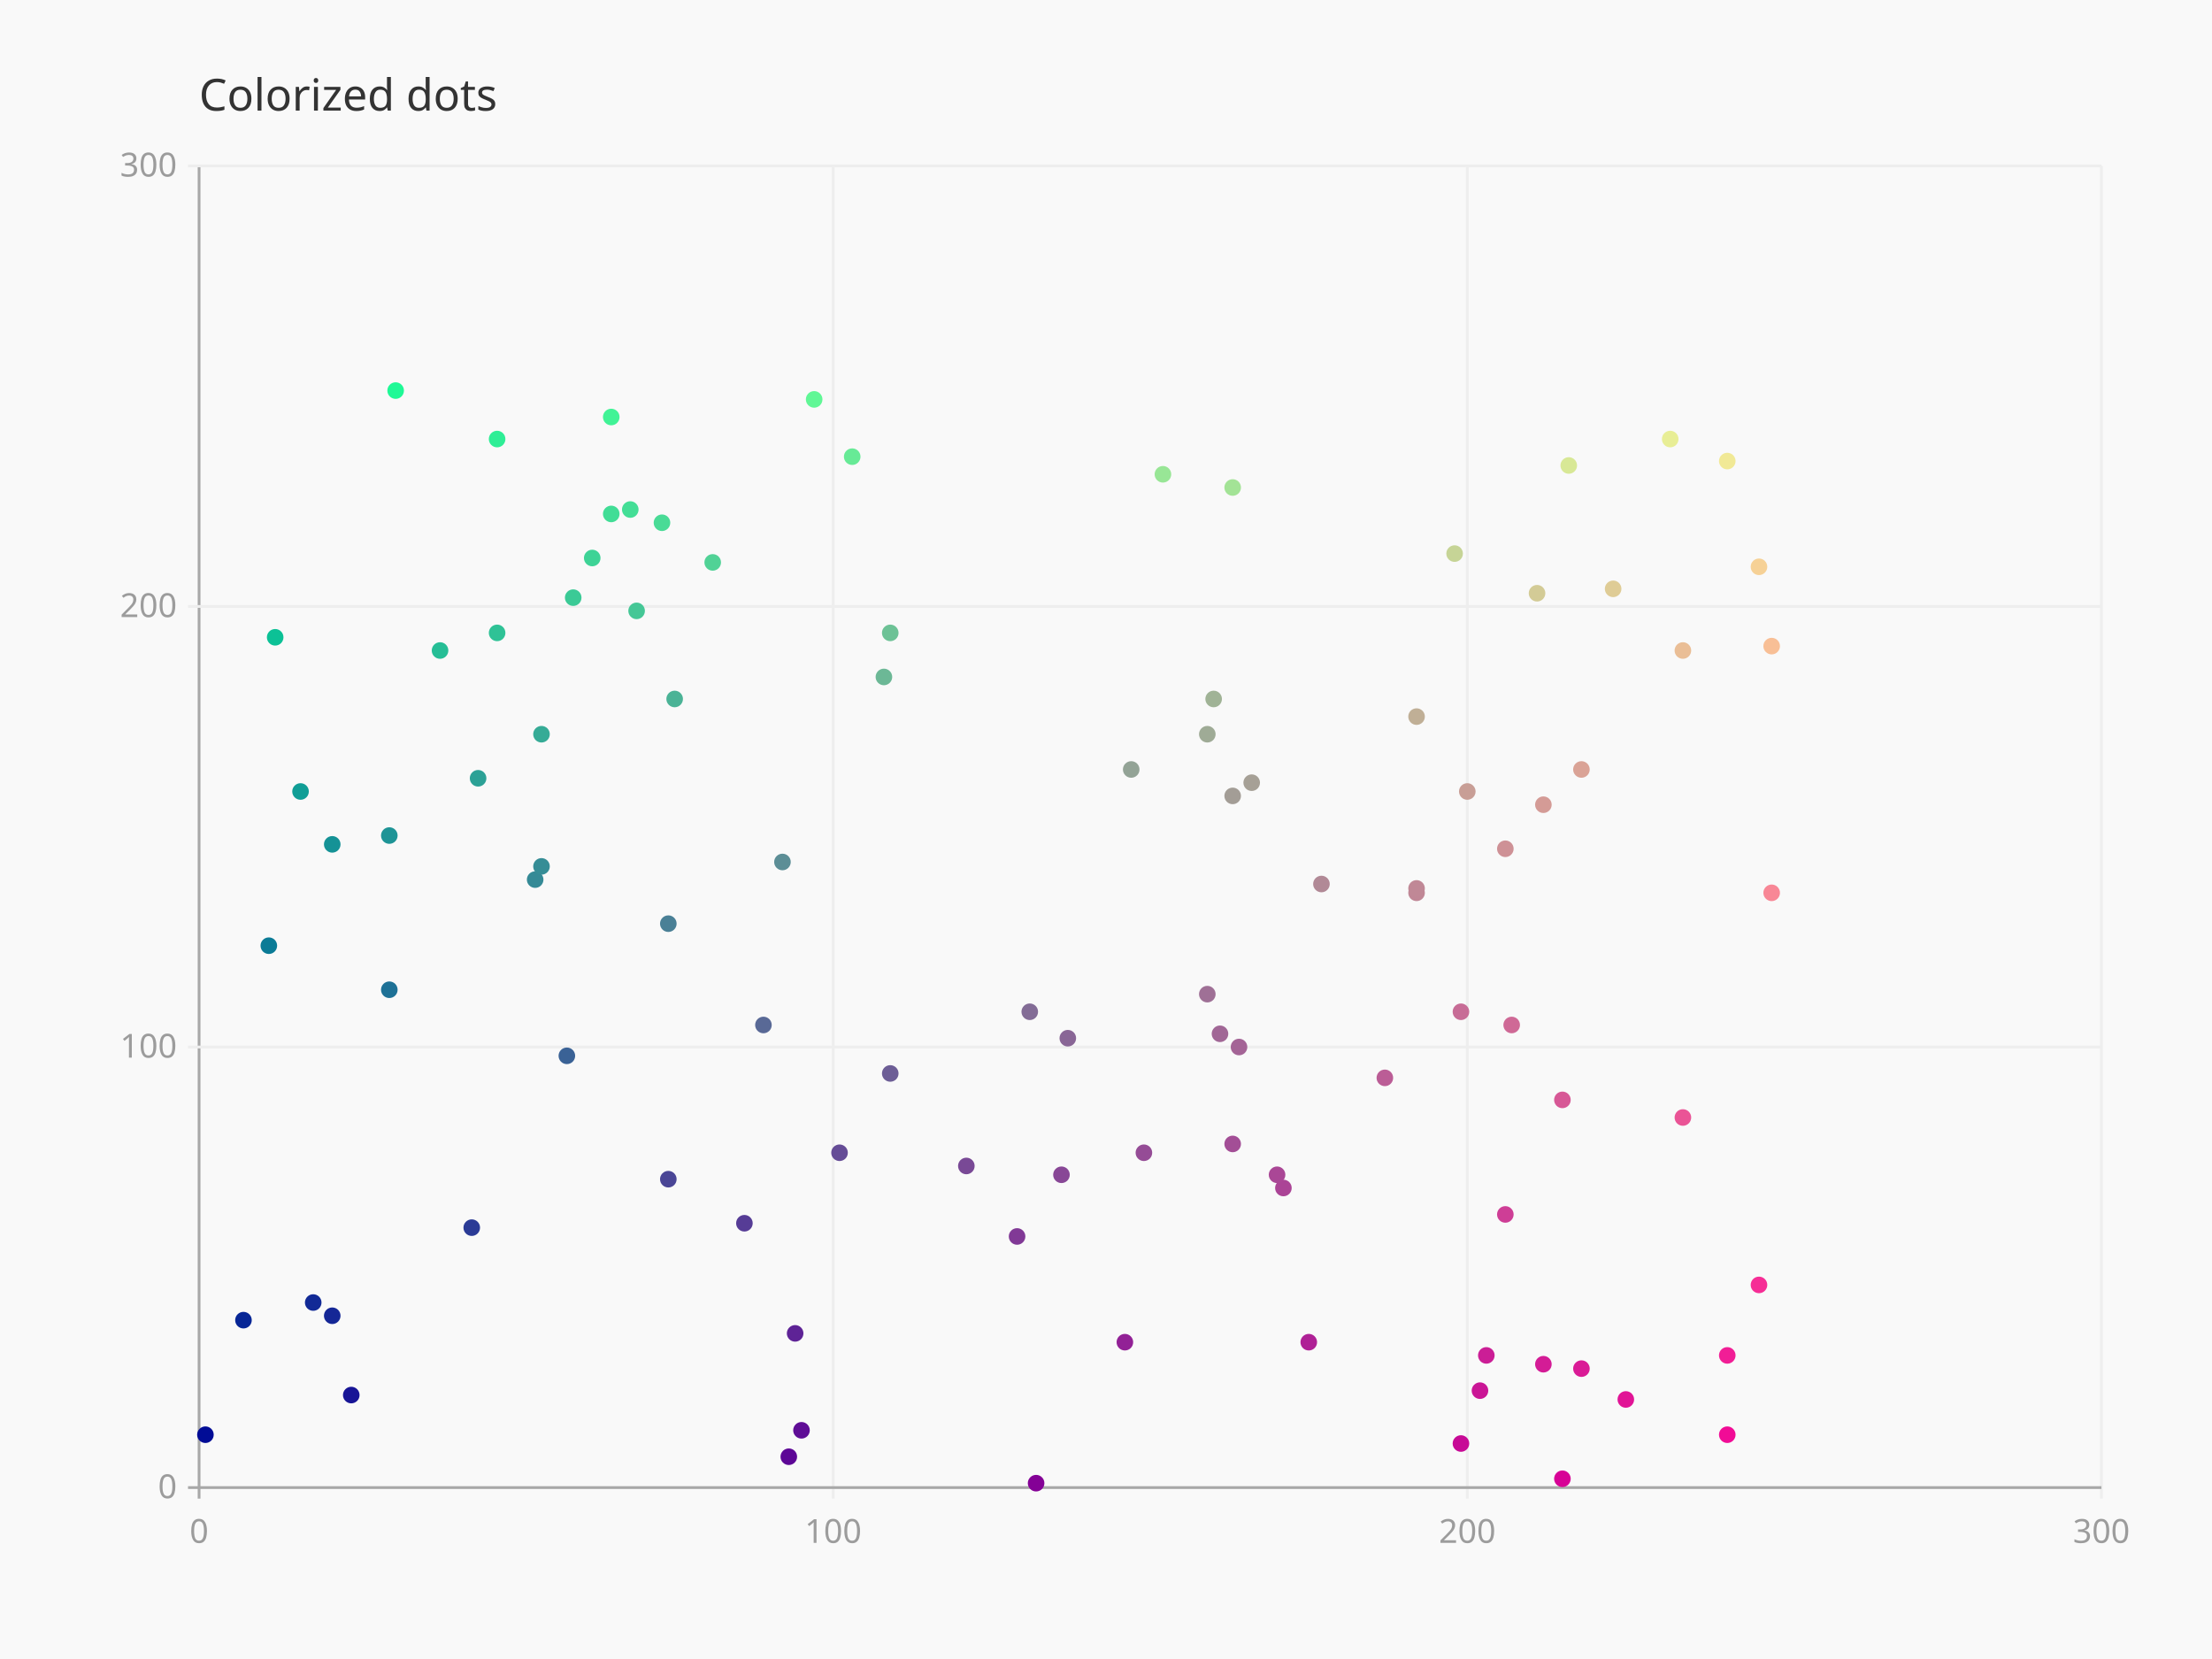
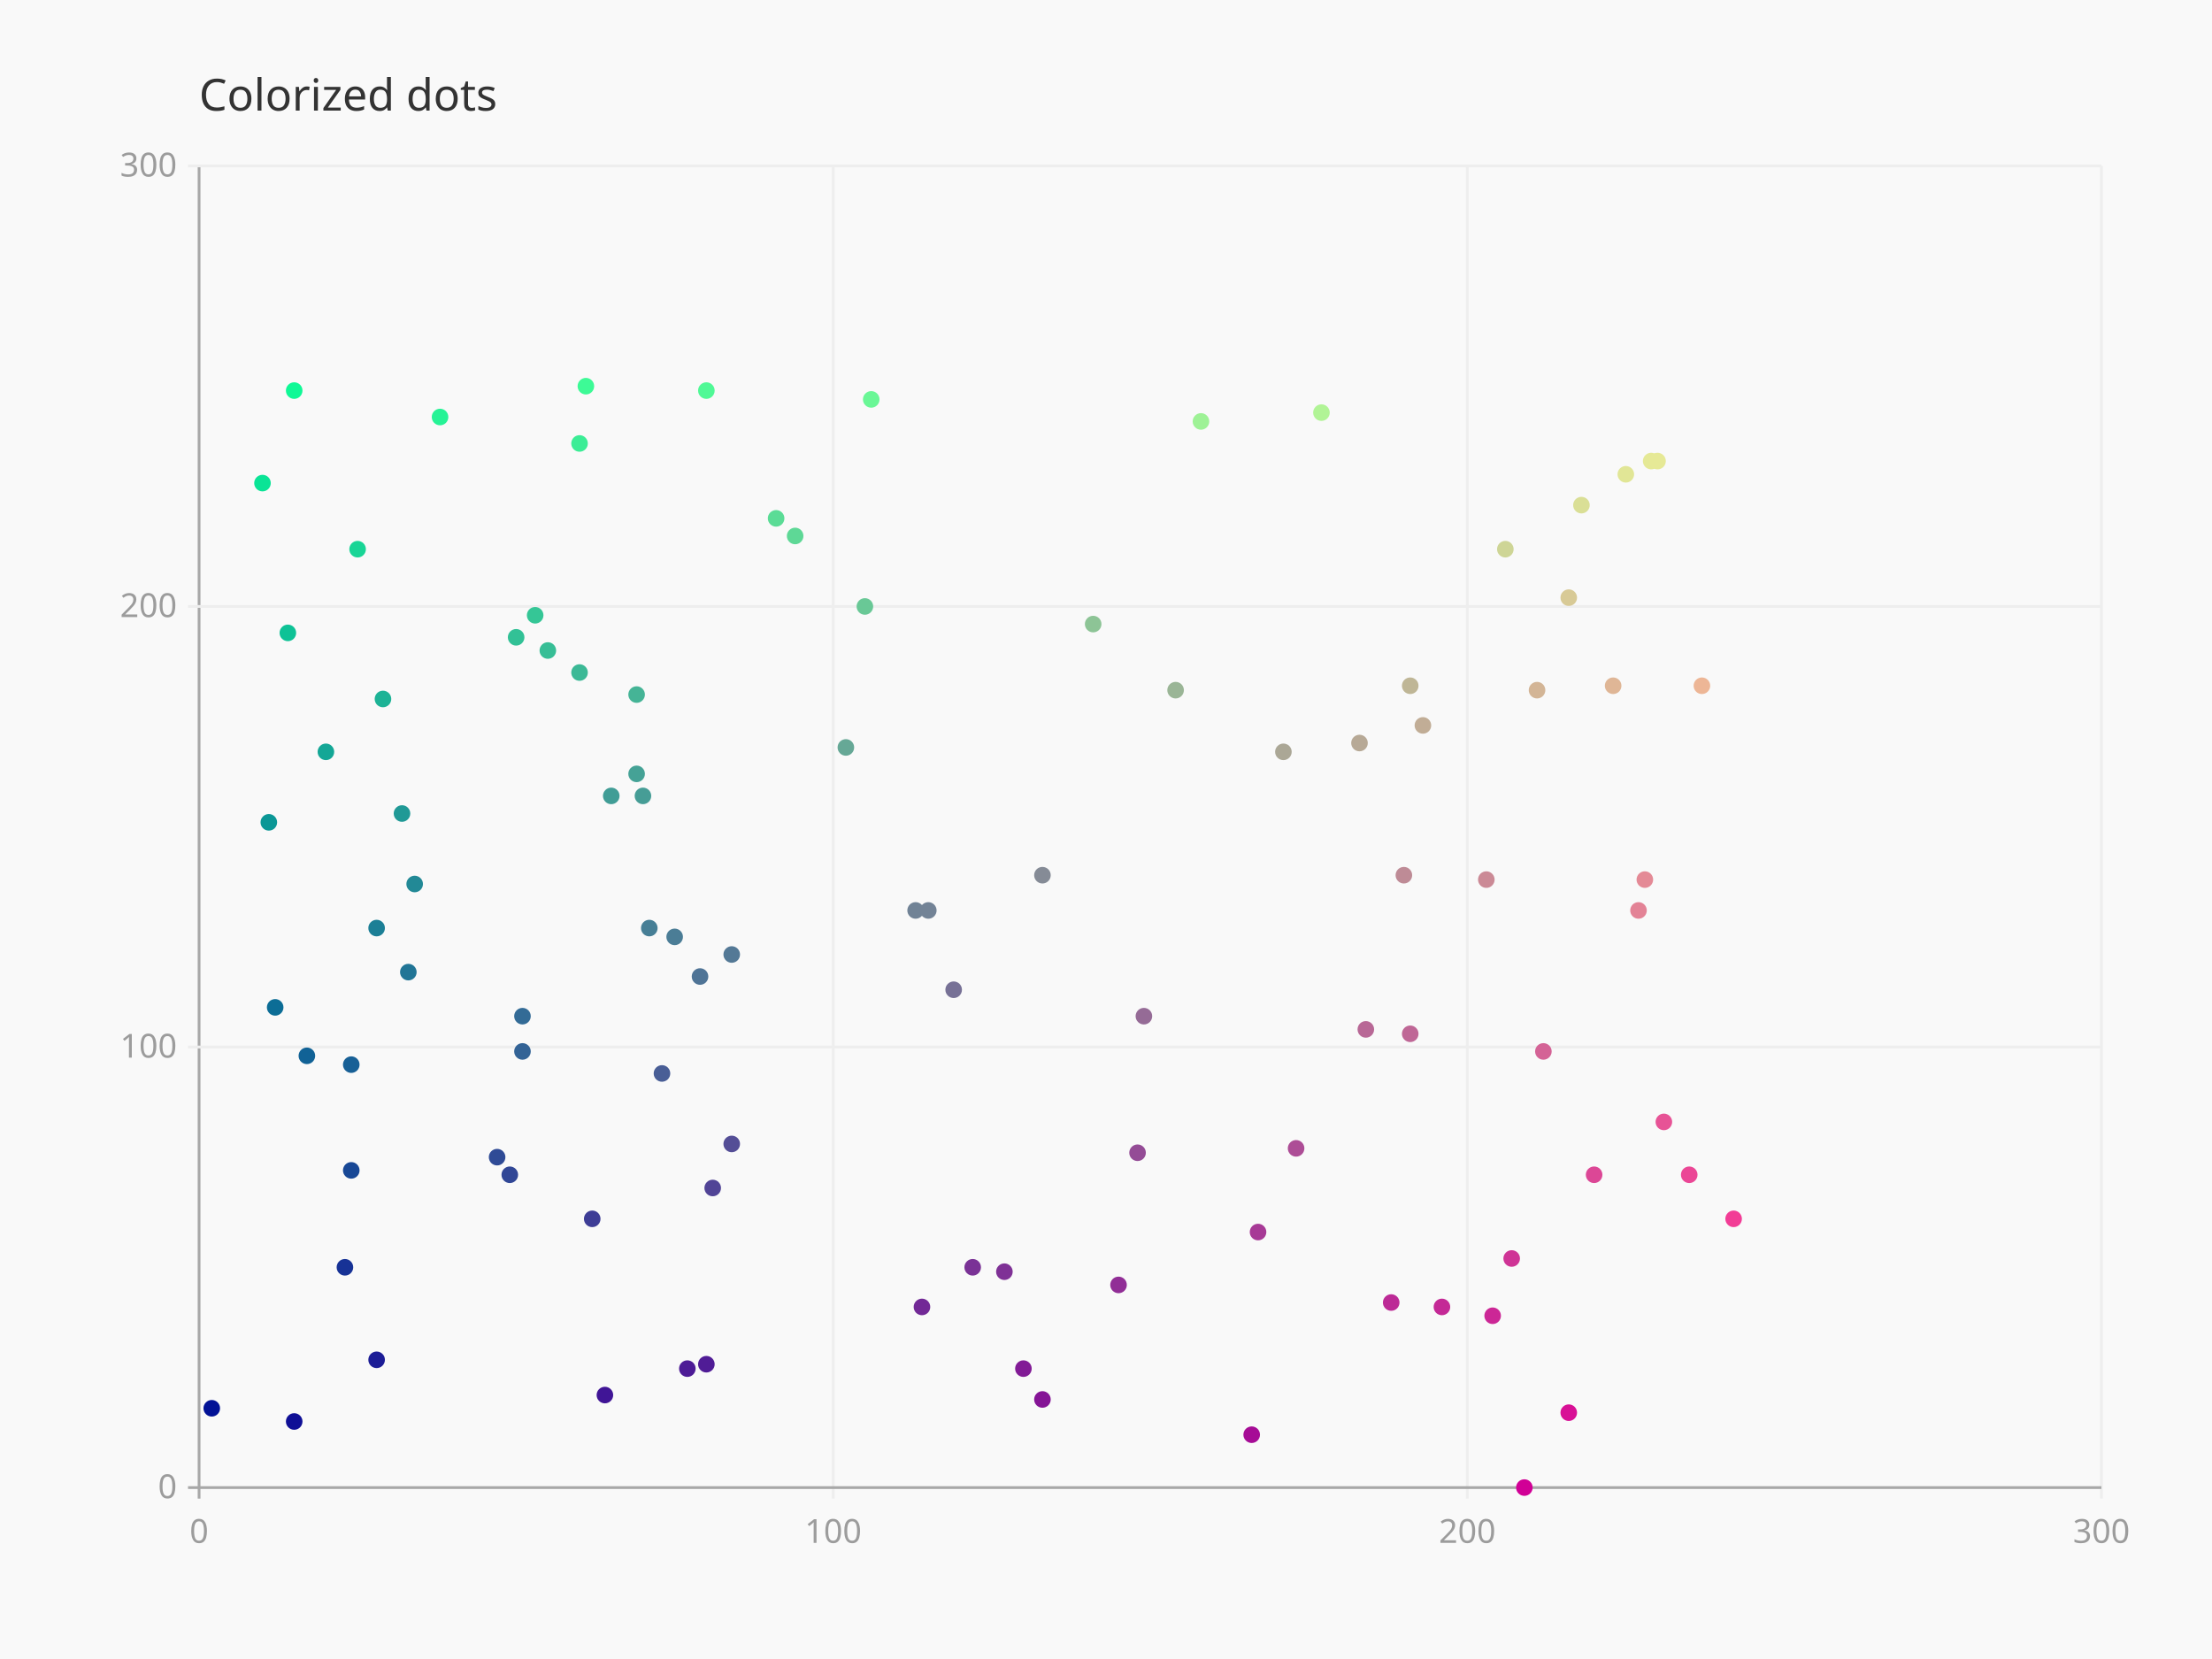
<svg xmlns="http://www.w3.org/2000/svg" height="600" version="1.1" width="800">
  <g>
    <rect fill="#f9f9f9" height="600" width="800" x="0" y="0" />
    <g transform="translate(40 40)">
      <g transform="translate(32 0)">
        <text fill="#333" font-family="Monaco" font-size="16" x="0" y="0">Colorized dots</text>
      </g>
      <g transform="translate(0 20)">
        <g transform="translate(32 0)">
          <g class="axis bottom">
            <g class="tick">
              <line stroke="#eee" stroke-width="1" x1="229.333" x2="229.333" y1="0" y2="482.0" />
              <text dy="1em" fill="#9c9c9c" font-family="Monaco" text-anchor="middle" x="229.333" y="486.0">100</text>
            </g>
            <g class="tick">
              <line stroke="#eee" stroke-width="1" x1="458.667" x2="458.667" y1="0" y2="482.0" />
              <text dy="1em" fill="#9c9c9c" font-family="Monaco" text-anchor="middle" x="458.667" y="486.0">200</text>
            </g>
            <g class="tick">
              <line stroke="#eee" stroke-width="1" x1="688" x2="688" y1="0" y2="482.0" />
              <text dy="1em" fill="#9c9c9c" font-family="Monaco" text-anchor="middle" x="688" y="486.0">300</text>
            </g>
            <g class="tick">
              <line stroke="#a8a8a8" stroke-width="1" x1="0" x2="0" y1="0" y2="482.0" />
              <text dy="1em" fill="#9c9c9c" font-family="Monaco" text-anchor="middle" x="0" y="486.0">0</text>
            </g>
          </g>
          <g class="axis left">
            <g class="tick">
              <line stroke="#eee" stroke-width="1" x1="-4" x2="688.0" y1="318.667" y2="318.667" />
              <text dy="0.32em" fill="#9c9c9c" font-family="Monaco" text-anchor="end" x="-8" y="318.667">100</text>
            </g>
            <g class="tick">
              <line stroke="#eee" stroke-width="1" x1="-4" x2="688.0" y1="159.333" y2="159.333" />
              <text dy="0.32em" fill="#9c9c9c" font-family="Monaco" text-anchor="end" x="-8" y="159.333">200</text>
            </g>
            <g class="tick">
              <line stroke="#eee" stroke-width="1" x1="-4" x2="688.0" y1="0" y2="0" />
              <text dy="0.32em" fill="#9c9c9c" font-family="Monaco" text-anchor="end" x="-8" y="0">300</text>
            </g>
            <g class="tick">
              <line stroke="#a8a8a8" stroke-width="1" x1="-4" x2="688.0" y1="478" y2="478" />
              <text dy="0.32em" fill="#9c9c9c" font-family="Monaco" text-anchor="end" x="-8" y="478">0</text>
            </g>
          </g>
          <g>
            <g class="series dots">
-               <circle cx="486.187" cy="231.033" fill="rgb(212, 155, 150)" r="3" />
-               <circle cx="158.24" cy="160.927" fill="rgb(69, 199, 150)" r="3" />
-               <circle cx="334.827" cy="425.42" fill="rgb(146, 33, 150)" r="3" />
-               <circle cx="472.427" cy="379.213" fill="rgb(206, 62, 150)" r="3" />
-               <circle cx="405.92" cy="259.713" fill="rgb(177, 137, 150)" r="3" />
-               <circle cx="107.787" cy="98.787" fill="rgb(47, 238, 150)" r="3" />
-               <circle cx="231.627" cy="356.907" fill="rgb(101, 76, 150)" r="3" />
-               <circle cx="149.067" cy="125.873" fill="rgb(65, 221, 150)" r="3" />
-               <circle cx="167.413" cy="129.06" fill="rgb(73, 219, 150)" r="3" />
-               <circle cx="440.32" cy="262.90" fill="rgb(192, 135, 150)" r="3" />
-               <circle cx="364.64" cy="205.54" fill="rgb(159, 171, 150)" r="3" />
-               <circle cx="142.187" cy="141.807" fill="rgb(62, 211, 150)" r="3" />
-               <circle cx="458.667" cy="226.253" fill="rgb(200, 158, 150)" r="3" />
-               <circle cx="552.693" cy="106.753" fill="rgb(241, 233, 150)" r="3" />
-               <circle cx="440.32" cy="199.167" fill="rgb(192, 175, 150)" r="3" />
-               <circle cx="463.253" cy="442.947" fill="rgb(202, 22, 150)" r="3" />
-               <circle cx="98.613" cy="383.993" fill="rgb(43, 59, 150)" r="3" />
-               <circle cx="55.04" cy="444.54" fill="rgb(24, 21, 150)" r="3" />
-               <circle cx="48.16" cy="245.373" fill="rgb(21, 146, 150)" r="3" />
-               <circle cx="87.147" cy="175.267" fill="rgb(38, 190, 150)" r="3" />
-               <circle cx="454.08" cy="140.213" fill="rgb(198, 212, 150)" r="3" />
-               <circle cx="348.587" cy="111.533" fill="rgb(152, 230, 150)" r="3" />
-               <circle cx="300.427" cy="305.92" fill="rgb(131, 108, 150)" r="3" />
-               <circle cx="552.693" cy="458.88" fill="rgb(241, 12, 150)" r="3" />
-               <circle cx="135.307" cy="156.147" fill="rgb(59, 202, 150)" r="3" />
-               <circle cx="247.68" cy="184.827" fill="rgb(108, 184, 150)" r="3" />
-               <circle cx="123.84" cy="205.54" fill="rgb(54, 171, 150)" r="3" />
-               <circle cx="2.293" cy="458.88" fill="rgb(1, 12, 150)" r="3" />
-               <circle cx="249.973" cy="168.893" fill="rgb(109, 194, 150)" r="3" />
-               <circle cx="155.947" cy="124.28" fill="rgb(68, 222, 150)" r="3" />
-               <circle cx="68.8" cy="242.187" fill="rgb(30, 148, 150)" r="3" />
-               <circle cx="428.853" cy="329.82" fill="rgb(187, 93, 150)" r="3" />
-               <circle cx="465.547" cy="430.2" fill="rgb(203, 30, 150)" r="3" />
-               <circle cx="314.187" cy="315.48" fill="rgb(137, 102, 150)" r="3" />
-               <circle cx="197.227" cy="382.4" fill="rgb(86, 60, 150)" r="3" />
-               <circle cx="215.573" cy="422.233" fill="rgb(94, 35, 150)" r="3" />
-               <circle cx="373.813" cy="116.313" fill="rgb(163, 227, 150)" r="3" />
-               <circle cx="172.00" cy="192.793" fill="rgb(75, 179, 150)" r="3" />
-               <circle cx="169.707" cy="366.467" fill="rgb(74, 70, 150)" r="3" />
-               <circle cx="552.693" cy="430.2" fill="rgb(241, 30, 150)" r="3" />
-               <circle cx="499.947" cy="218.287" fill="rgb(218, 163, 150)" r="3" />
-               <circle cx="401.333" cy="425.42" fill="rgb(175, 33, 150)" r="3" />
-               <circle cx="121.547" cy="258.12" fill="rgb(53, 138, 150)" r="3" />
-               <circle cx="364.64" cy="299.547" fill="rgb(159, 112, 150)" r="3" />
-               <circle cx="337.12" cy="218.287" fill="rgb(147, 163, 150)" r="3" />
-               <circle cx="456.373" cy="462.067" fill="rgb(199, 10, 150)" r="3" />
-               <circle cx="100.907" cy="221.473" fill="rgb(44, 161, 150)" r="3" />
-               <circle cx="133.013" cy="321.853" fill="rgb(58, 98, 150)" r="3" />
-               <circle cx="532.053" cy="98.787" fill="rgb(232, 238, 150)" r="3" />
-               <circle cx="27.52" cy="170.487" fill="rgb(12, 193, 150)" r="3" />
-               <circle cx="440.32" cy="261.307" fill="rgb(192, 136, 150)" r="3" />
-               <circle cx="369.227" cy="313.887" fill="rgb(161, 103, 150)" r="3" />
-               <circle cx="48.16" cy="415.86" fill="rgb(21, 39, 150)" r="3" />
-               <circle cx="516.00" cy="446.133" fill="rgb(225, 20, 150)" r="3" />
-               <circle cx="107.787" cy="168.893" fill="rgb(47, 194, 150)" r="3" />
-               <circle cx="149.067" cy="90.82" fill="rgb(65, 243, 150)" r="3" />
-               <circle cx="564.16" cy="144.993" fill="rgb(246, 209, 150)" r="3" />
-               <circle cx="123.84" cy="253.34" fill="rgb(54, 141, 150)" r="3" />
-               <circle cx="41.28" cy="411.08" fill="rgb(18, 42, 150)" r="3" />
-               <circle cx="373.813" cy="227.847" fill="rgb(163, 157, 150)" r="3" />
-               <circle cx="249.973" cy="328.227" fill="rgb(109, 94, 150)" r="3" />
-               <circle cx="495.36" cy="108.347" fill="rgb(216, 232, 150)" r="3" />
-               <circle cx="210.987" cy="251.747" fill="rgb(92, 142, 150)" r="3" />
-               <circle cx="536.64" cy="344.16" fill="rgb(234, 84, 150)" r="3" />
-               <circle cx="380.693" cy="223.067" fill="rgb(166, 160, 150)" r="3" />
-               <circle cx="204.107" cy="310.70" fill="rgb(89, 105, 150)" r="3" />
-               <circle cx="311.893" cy="364.873" fill="rgb(136, 71, 150)" r="3" />
-               <circle cx="373.813" cy="353.72" fill="rgb(163, 78, 150)" r="3" />
-               <circle cx="302.72" cy="476.407" fill="rgb(132, 1, 150)" r="3" />
-               <circle cx="474.72" cy="310.70" fill="rgb(207, 105, 150)" r="3" />
-               <circle cx="564.16" cy="404.707" fill="rgb(246, 46, 150)" r="3" />
-               <circle cx="36.693" cy="226.253" fill="rgb(16, 158, 150)" r="3" />
-               <circle cx="366.933" cy="192.793" fill="rgb(160, 179, 150)" r="3" />
-               <circle cx="236.213" cy="105.16" fill="rgb(103, 234, 150)" r="3" />
-               <circle cx="213.28" cy="466.847" fill="rgb(93, 7, 150)" r="3" />
-               <circle cx="493.067" cy="337.787" fill="rgb(215, 88, 150)" r="3" />
-               <circle cx="169.707" cy="274.053" fill="rgb(74, 128, 150)" r="3" />
-               <circle cx="472.427" cy="246.967" fill="rgb(206, 145, 150)" r="3" />
-               <circle cx="499.947" cy="434.98" fill="rgb(218, 27, 150)" r="3" />
-               <circle cx="68.8" cy="297.953" fill="rgb(30, 113, 150)" r="3" />
-               <circle cx="295.84" cy="387.18" fill="rgb(129, 57, 150)" r="3" />
-               <circle cx="71.093" cy="81.26" fill="rgb(31, 249, 150)" r="3" />
-               <circle cx="392.16" cy="369.653" fill="rgb(171, 68, 150)" r="3" />
-               <circle cx="341.707" cy="356.907" fill="rgb(149, 76, 150)" r="3" />
-               <circle cx="217.867" cy="457.287" fill="rgb(95, 13, 150)" r="3" />
-               <circle cx="511.413" cy="152.96" fill="rgb(223, 204, 150)" r="3" />
-               <circle cx="456.373" cy="305.92" fill="rgb(199, 108, 150)" r="3" />
-               <circle cx="568.747" cy="173.673" fill="rgb(248, 191, 150)" r="3" />
-               <circle cx="568.747" cy="262.90" fill="rgb(248, 135, 150)" r="3" />
-               <circle cx="376.107" cy="318.667" fill="rgb(164, 100, 150)" r="3" />
-               <circle cx="536.64" cy="175.267" fill="rgb(234, 190, 150)" r="3" />
-               <circle cx="277.493" cy="361.687" fill="rgb(121, 73, 150)" r="3" />
-               <circle cx="493.067" cy="474.813" fill="rgb(215, 2, 150)" r="3" />
-               <circle cx="25.227" cy="282.02" fill="rgb(11, 123, 150)" r="3" />
-               <circle cx="483.893" cy="154.553" fill="rgb(211, 203, 150)" r="3" />
-               <circle cx="389.867" cy="364.873" fill="rgb(170, 71, 150)" r="3" />
-               <circle cx="486.187" cy="433.387" fill="rgb(212, 28, 150)" r="3" />
-               <circle cx="16.053" cy="417.453" fill="rgb(7, 38, 150)" r="3" />
-               <circle cx="222.453" cy="84.447" fill="rgb(97, 247, 150)" r="3" />
-               <circle cx="185.76" cy="143.4" fill="rgb(81, 210, 150)" r="3" />
+               <circle cx="522.88" cy="258.12" fill="rgb(228, 138, 150)" r="3" />
+               <circle cx="405.92" cy="89.227" fill="rgb(177, 244, 150)" r="3" />
+               <circle cx="112.373" cy="364.873" fill="rgb(49, 71, 150)" r="3" />
+               <circle cx="116.96" cy="320.26" fill="rgb(51, 99, 150)" r="3" />
+               <circle cx="233.92" cy="210.32" fill="rgb(102, 168, 150)" r="3" />
+               <circle cx="472.427" cy="138.62" fill="rgb(206, 213, 150)" r="3" />
+               <circle cx="55.04" cy="363.28" fill="rgb(24, 72, 150)" r="3" />
+               <circle cx="479.307" cy="478" fill="rgb(209, 0, 150)" r="3" />
+               <circle cx="486.187" cy="320.26" fill="rgb(212, 99, 150)" r="3" />
+               <circle cx="149.067" cy="227.847" fill="rgb(65, 157, 150)" r="3" />
+               <circle cx="435.733" cy="256.527" fill="rgb(190, 139, 150)" r="3" />
+               <circle cx="538.933" cy="364.873" fill="rgb(235, 71, 150)" r="3" />
+               <circle cx="279.787" cy="398.333" fill="rgb(122, 50, 150)" r="3" />
+               <circle cx="176.587" cy="434.98" fill="rgb(77, 27, 150)" r="3" />
+               <circle cx="137.6" cy="100.38" fill="rgb(60, 237, 150)" r="3" />
+               <circle cx="137.6" cy="183.233" fill="rgb(60, 185, 150)" r="3" />
+               <circle cx="158.24" cy="191.2" fill="rgb(69, 180, 150)" r="3" />
+               <circle cx="57.333" cy="138.62" fill="rgb(25, 213, 150)" r="3" />
+               <circle cx="32.107" cy="168.893" fill="rgb(14, 194, 150)" r="3" />
+               <circle cx="64.213" cy="275.647" fill="rgb(28, 127, 150)" r="3" />
+               <circle cx="392.16" cy="211.913" fill="rgb(171, 167, 150)" r="3" />
+               <circle cx="208.693" cy="127.467" fill="rgb(91, 220, 150)" r="3" />
+               <circle cx="38.987" cy="321.853" fill="rgb(17, 98, 150)" r="3" />
+               <circle cx="160.533" cy="227.847" fill="rgb(70, 157, 150)" r="3" />
+               <circle cx="183.467" cy="81.26" fill="rgb(80, 249, 150)" r="3" />
+               <circle cx="474.72" cy="395.147" fill="rgb(207, 52, 150)" r="3" />
+               <circle cx="520.587" cy="269.273" fill="rgb(227, 131, 150)" r="3" />
+               <circle cx="499.947" cy="122.687" fill="rgb(218, 223, 150)" r="3" />
+               <circle cx="396.747" cy="355.313" fill="rgb(173, 77, 150)" r="3" />
+               <circle cx="465.547" cy="258.12" fill="rgb(203, 138, 150)" r="3" />
+               <circle cx="362.347" cy="92.413" fill="rgb(158, 242, 150)" r="3" />
+               <circle cx="27.52" cy="304.327" fill="rgb(12, 109, 150)" r="3" />
+               <circle cx="64.213" cy="431.793" fill="rgb(28, 29, 150)" r="3" />
+               <circle cx="442.613" cy="202.353" fill="rgb(193, 173, 150)" r="3" />
+               <circle cx="298.133" cy="434.98" fill="rgb(130, 27, 150)" r="3" />
+               <circle cx="332.533" cy="404.707" fill="rgb(145, 46, 150)" r="3" />
+               <circle cx="438.027" cy="188.013" fill="rgb(191, 182, 150)" r="3" />
+               <circle cx="323.36" cy="165.707" fill="rgb(141, 196, 150)" r="3" />
+               <circle cx="185.76" cy="369.653" fill="rgb(81, 68, 150)" r="3" />
+               <circle cx="543.52" cy="188.013" fill="rgb(237, 182, 150)" r="3" />
+               <circle cx="341.707" cy="307.513" fill="rgb(149, 107, 150)" r="3" />
+               <circle cx="167.413" cy="328.227" fill="rgb(73, 94, 150)" r="3" />
+               <circle cx="139.893" cy="79.667" fill="rgb(61, 250, 150)" r="3" />
+               <circle cx="291.253" cy="399.927" fill="rgb(127, 49, 150)" r="3" />
+               <circle cx="529.76" cy="345.753" fill="rgb(231, 83, 150)" r="3" />
+               <circle cx="449.493" cy="412.673" fill="rgb(196, 41, 150)" r="3" />
+               <circle cx="353.173" cy="189.607" fill="rgb(154, 181, 150)" r="3" />
+               <circle cx="73.387" cy="234.22" fill="rgb(32, 153, 150)" r="3" />
+               <circle cx="183.467" cy="433.387" fill="rgb(80, 28, 150)" r="3" />
+               <circle cx="25.227" cy="237.407" fill="rgb(11, 151, 150)" r="3" />
+               <circle cx="259.147" cy="269.273" fill="rgb(113, 131, 150)" r="3" />
+               <circle cx="77.973" cy="259.713" fill="rgb(34, 137, 150)" r="3" />
+               <circle cx="75.68" cy="291.58" fill="rgb(33, 117, 150)" r="3" />
+               <circle cx="22.933" cy="114.72" fill="rgb(10, 228, 150)" r="3" />
+               <circle cx="158.24" cy="219.88" fill="rgb(69, 162, 150)" r="3" />
+               <circle cx="339.413" cy="356.907" fill="rgb(148, 76, 150)" r="3" />
+               <circle cx="142.187" cy="380.807" fill="rgb(62, 61, 150)" r="3" />
+               <circle cx="172.00" cy="278.833" fill="rgb(75, 125, 150)" r="3" />
+               <circle cx="263.733" cy="269.273" fill="rgb(115, 131, 150)" r="3" />
+               <circle cx="34.40" cy="454.10" fill="rgb(15, 15, 150)" r="3" />
+               <circle cx="34.40" cy="81.26" fill="rgb(15, 249, 150)" r="3" />
+               <circle cx="45.867" cy="211.913" fill="rgb(20, 167, 150)" r="3" />
+               <circle cx="421.973" cy="312.293" fill="rgb(184, 104, 150)" r="3" />
+               <circle cx="516.00" cy="111.533" fill="rgb(225, 230, 150)" r="3" />
+               <circle cx="554.987" cy="380.807" fill="rgb(242, 61, 150)" r="3" />
+               <circle cx="240.80" cy="159.333" fill="rgb(105, 200, 150)" r="3" />
+               <circle cx="483.893" cy="189.607" fill="rgb(211, 181, 150)" r="3" />
+               <circle cx="162.827" cy="275.647" fill="rgb(71, 127, 150)" r="3" />
+               <circle cx="382.987" cy="385.587" fill="rgb(167, 58, 150)" r="3" />
+               <circle cx="66.507" cy="192.793" fill="rgb(29, 179, 150)" r="3" />
+               <circle cx="4.587" cy="449.32" fill="rgb(2, 18, 150)" r="3" />
+               <circle cx="243.093" cy="84.447" fill="rgb(106, 247, 150)" r="3" />
+               <circle cx="146.773" cy="444.54" fill="rgb(64, 21, 150)" r="3" />
+               <circle cx="107.787" cy="358.50" fill="rgb(47, 75, 150)" r="3" />
+               <circle cx="438.027" cy="313.887" fill="rgb(191, 103, 150)" r="3" />
+               <circle cx="495.36" cy="450.913" fill="rgb(216, 17, 150)" r="3" />
+               <circle cx="114.667" cy="170.487" fill="rgb(50, 193, 150)" r="3" />
+               <circle cx="511.413" cy="188.013" fill="rgb(223, 182, 150)" r="3" />
+               <circle cx="87.147" cy="90.82" fill="rgb(38, 243, 150)" r="3" />
+               <circle cx="116.96" cy="307.513" fill="rgb(51, 107, 150)" r="3" />
+               <circle cx="121.547" cy="162.52" fill="rgb(53, 198, 150)" r="3" />
+               <circle cx="467.84" cy="415.86" fill="rgb(204, 39, 150)" r="3" />
+               <circle cx="419.68" cy="208.727" fill="rgb(183, 169, 150)" r="3" />
+               <circle cx="215.573" cy="133.84" fill="rgb(94, 216, 150)" r="3" />
+               <circle cx="380.693" cy="458.88" fill="rgb(166, 12, 150)" r="3" />
+               <circle cx="525.173" cy="106.753" fill="rgb(229, 233, 150)" r="3" />
+               <circle cx="527.467" cy="106.753" fill="rgb(230, 233, 150)" r="3" />
+               <circle cx="181.173" cy="293.173" fill="rgb(79, 116, 150)" r="3" />
+               <circle cx="192.64" cy="285.207" fill="rgb(84, 121, 150)" r="3" />
+               <circle cx="52.747" cy="398.333" fill="rgb(23, 50, 150)" r="3" />
+               <circle cx="504.533" cy="364.873" fill="rgb(220, 71, 150)" r="3" />
+               <circle cx="305.013" cy="446.133" fill="rgb(133, 20, 150)" r="3" />
+               <circle cx="126.133" cy="175.267" fill="rgb(55, 190, 150)" r="3" />
+               <circle cx="495.36" cy="156.147" fill="rgb(216, 202, 150)" r="3" />
+               <circle cx="55.04" cy="325.04" fill="rgb(24, 96, 150)" r="3" />
+               <circle cx="272.907" cy="297.953" fill="rgb(119, 113, 150)" r="3" />
+               <circle cx="305.013" cy="256.527" fill="rgb(133, 139, 150)" r="3" />
+               <circle cx="192.64" cy="353.72" fill="rgb(84, 78, 150)" r="3" />
+               <circle cx="431.147" cy="411.08" fill="rgb(188, 42, 150)" r="3" />
+               <circle cx="261.44" cy="412.673" fill="rgb(114, 41, 150)" r="3" />
            </g>
          </g>
        </g>
      </g>
    </g>
  </g>
</svg>
